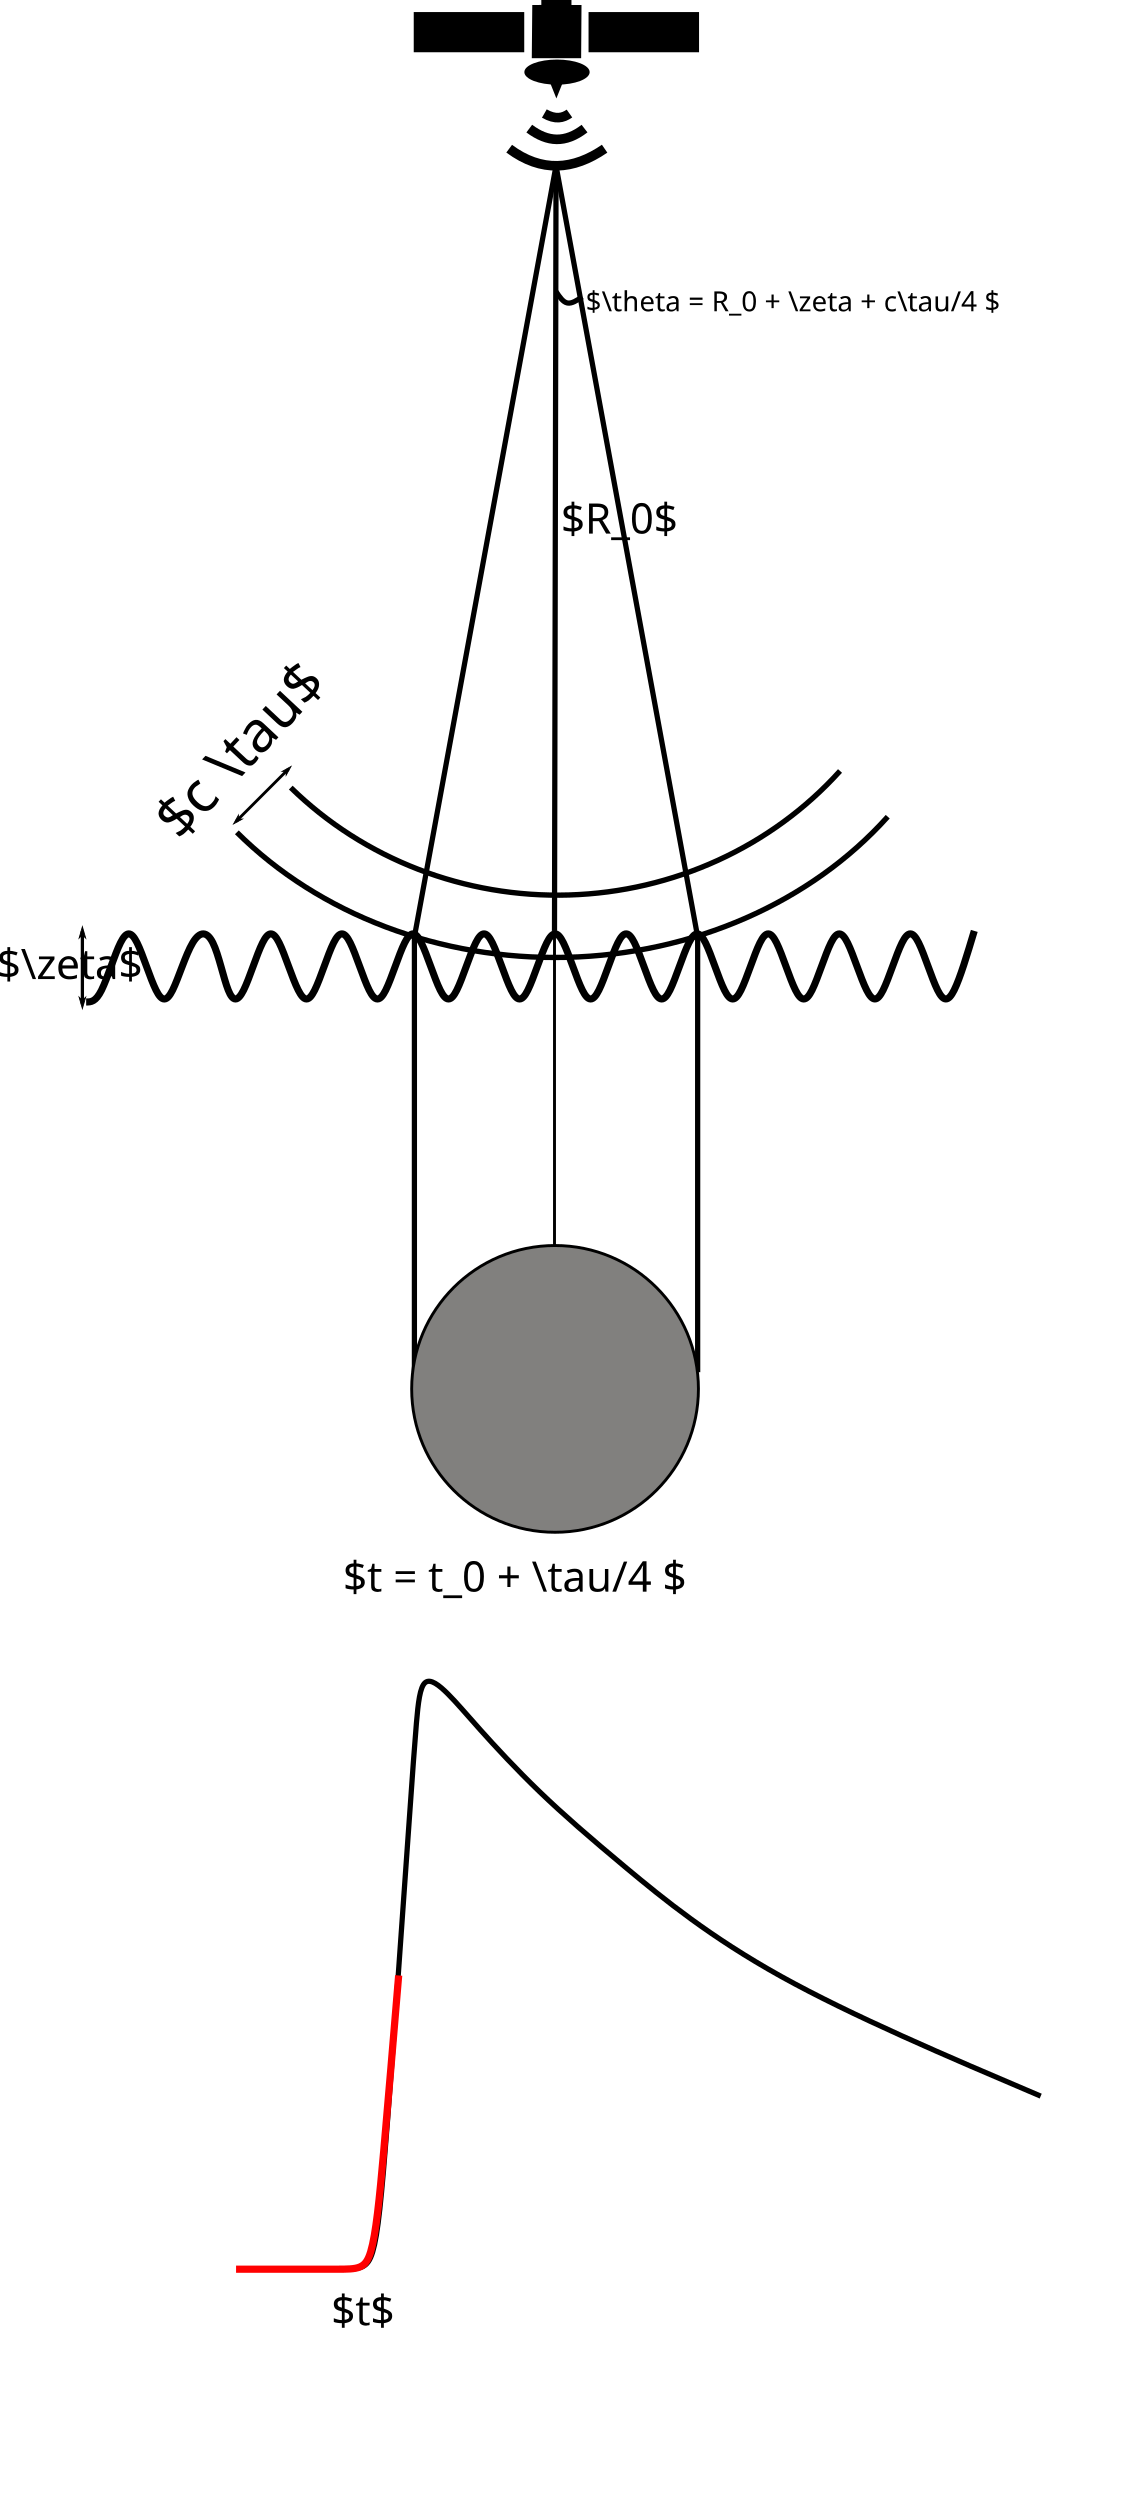
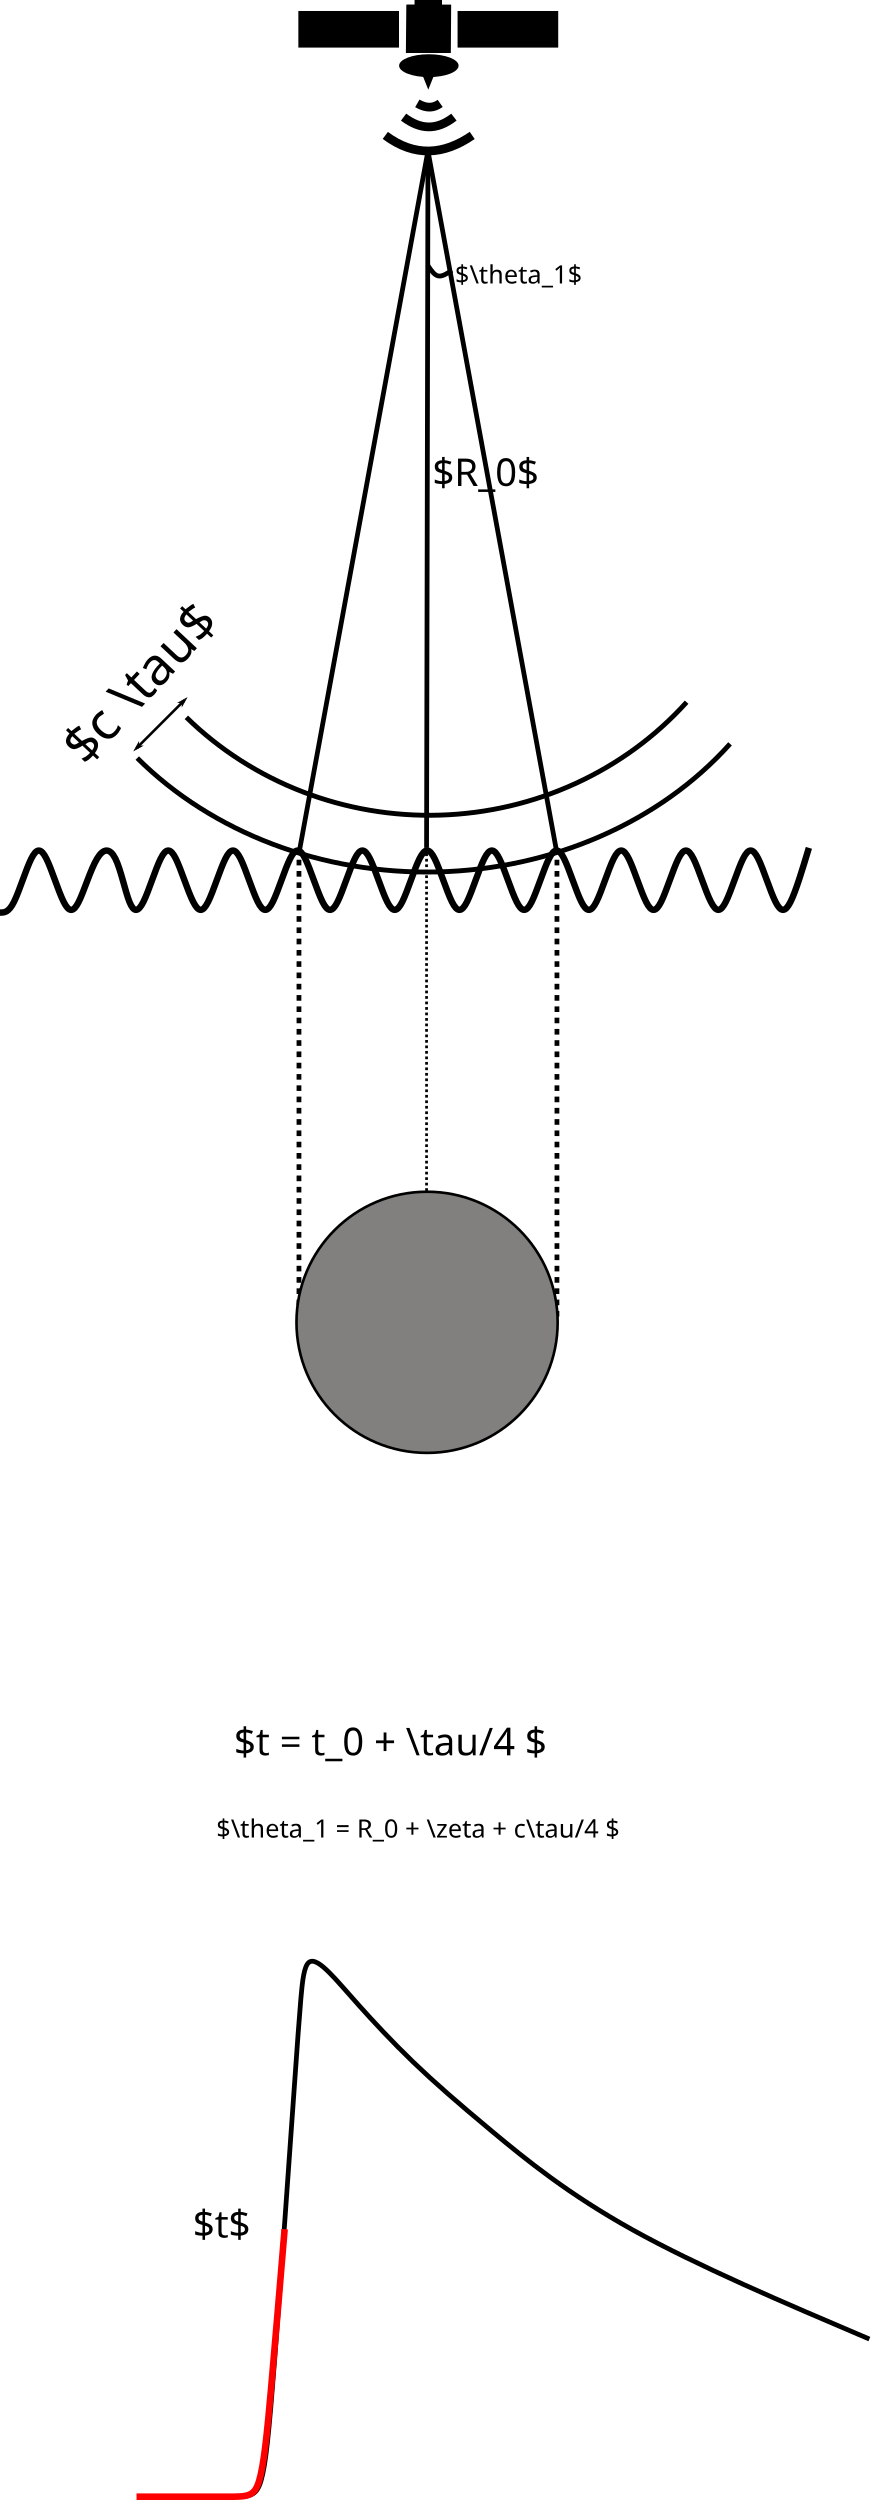
- <svg xmlns="http://www.w3.org/2000/svg" width="57.124mm" height="126.099mm" viewBox="0 0 57.124 126.099" version="1.1" id="svg7395">
+ <svg xmlns="http://www.w3.org/2000/svg" width="48.197mm" height="138.452mm" viewBox="0 0 48.197 138.452" version="1.1" id="svg7395">
  <defs id="defs7389">
    <marker orient="auto" refY="0" refX="0" id="marker7275" style="overflow:visible">
      <path id="path7273" d="M 0,0 5,-5 -12.5,0 5,5 Z" style="fill:#000000;fill-opacity:1;fill-rule:evenodd;stroke:#000000;stroke-width:1pt;stroke-opacity:1" transform="matrix(0.2,0,0,0.2,1.2,0)" />
    </marker>
    <marker orient="auto" refY="0" refX="0" id="marker7321" style="overflow:visible">
      <path id="path7319" d="M 0,0 5,-5 -12.5,0 5,5 Z" style="fill:#000000;fill-opacity:1;fill-rule:evenodd;stroke:#000000;stroke-width:1pt;stroke-opacity:1" transform="matrix(-0.2,0,0,-0.2,-1.2,0)" />
    </marker>
    <marker orient="auto" refY="0" refX="0" id="Arrow1Sstart" style="overflow:visible">
      <path id="path4575" d="M 0,0 5,-5 -12.5,0 5,5 Z" style="fill:#000000;fill-opacity:1;fill-rule:evenodd;stroke:#000000;stroke-width:1pt;stroke-opacity:1" transform="matrix(0.2,0,0,0.2,1.2,0)" />
    </marker>
    <marker orient="auto" refY="0" refX="0" id="Arrow1Send" style="overflow:visible">
      <path id="path4578" d="M 0,0 5,-5 -12.5,0 5,5 Z" style="fill:#000000;fill-opacity:1;fill-rule:evenodd;stroke:#000000;stroke-width:1pt;stroke-opacity:1" transform="matrix(-0.2,0,0,-0.2,-1.2,0)" />
    </marker>
  </defs>
-   <g id="layer1" transform="translate(-56.1045,-109.2185)">
+   <g id="layer1" transform="translate(-60.44987,-109.2185)">
    <path style="display:inline;fill:none;stroke:#000000;stroke-width:0.358px;stroke-linecap:butt;stroke-linejoin:miter;stroke-opacity:1" d="m 60.45,159.758 c 0.24,0 0.478,0 0.776,-0.597 0.298,-0.597 0.657,-1.793 0.956,-2.39 0.299,-0.597 0.538,-0.597 0.836,-8.1e-4 0.298,0.596 0.657,1.792 0.956,2.39 0.299,0.597 0.538,0.597 0.836,8e-4 0.298,-0.597 0.657,-1.793 1.015,-2.39 0.358,-0.597 0.717,-0.597 1.015,-5.3e-4 0.298,0.596 0.537,1.792 0.777,2.389 0.239,0.597 0.478,0.597 0.776,8.2e-4 0.298,-0.597 0.657,-1.793 0.956,-2.39 0.299,-0.597 0.538,-0.597 0.836,-8.1e-4 0.298,0.596 0.657,1.792 0.962,2.39 0.305,0.597 0.532,0.597 0.83,8e-4 0.298,-0.597 0.657,-1.793 0.956,-2.39 0.299,-0.597 0.538,-0.597 0.836,-8e-4 0.298,0.596 0.657,1.792 0.956,2.39 0.299,0.597 0.538,0.597 0.836,8e-4 0.298,-0.597 0.657,-1.793 0.956,-2.39 0.299,-0.597 0.538,-0.597 0.836,1.7e-4 0.298,0.597 0.657,1.791 0.956,2.389 0.299,0.597 0.538,0.597 0.836,8e-4 0.298,-0.597 0.657,-1.793 0.956,-2.39 0.299,-0.597 0.538,-0.597 0.836,-8.1e-4 0.298,0.596 0.657,1.792 0.956,2.39 0.299,0.597 0.538,0.597 0.836,8e-4 0.298,-0.597 0.657,-1.793 0.956,-2.39 0.299,-0.597 0.538,-0.597 0.836,-8.1e-4 0.298,0.596 0.657,1.792 0.956,2.39 0.299,0.597 0.538,0.597 0.836,8e-4 0.298,-0.597 0.657,-1.793 0.956,-2.39 0.299,-0.597 0.538,-0.597 0.836,-8.1e-4 0.298,0.596 0.657,1.792 0.956,2.39 0.299,0.597 0.538,0.597 0.836,8e-4 0.298,-0.597 0.657,-1.793 0.956,-2.39 0.299,-0.597 0.538,-0.597 0.836,-8e-4 0.298,0.596 0.657,1.792 0.956,2.39 0.299,0.597 0.538,0.597 0.835,0.002 0.298,-0.595 0.658,-1.794 0.956,-2.391 0.299,-0.597 0.538,-0.597 0.836,-8e-4 0.298,0.596 0.657,1.792 0.956,2.39 0.299,0.597 0.538,0.597 0.836,0.001 0.298,-0.596 0.657,-1.793 0.956,-2.39 0.299,-0.597 0.538,-0.597 0.838,0.006 0.3,0.603 0.655,1.785 0.959,2.382 0.304,0.597 0.532,0.597 0.831,8e-4 0.298,-0.597 0.657,-1.793 0.956,-2.39 0.299,-0.597 0.538,-0.597 0.836,-8.1e-4 0.298,0.596 0.657,1.792 0.956,2.39 0.299,0.597 0.538,0.597 0.836,8e-4 0.298,-0.597 0.657,-1.793 1.015,-2.987" id="path5911" />
    <path style="display:inline;fill:none;fill-opacity:1;stroke:#000000;stroke-width:0.271;stroke-miterlimit:4;stroke-dasharray:none;stroke-dashoffset:0;stroke-opacity:1" id="path5915" d="m 98.475,148.106 a 18.888,18.213 0 0 1 -13.662,6.255 18.888,18.213 0 0 1 -14.042,-5.416" />
    <path style="display:inline;fill:none;fill-opacity:1;stroke:#000000;stroke-width:0.271;stroke-miterlimit:4;stroke-dasharray:none;stroke-dashoffset:0;stroke-opacity:1" id="path5915-7" d="m 100.881,150.413 a 21.19,18.213 0 0 1 -16.197,7.093 21.19,18.213 0 0 1 -16.633,-6.305" />
    <path style="display:inline;fill:none;stroke:#000000;stroke-width:0.144;stroke-linecap:butt;stroke-linejoin:miter;stroke-miterlimit:4;stroke-dasharray:none;stroke-opacity:1;marker-start:url(#Arrow1Sstart);marker-end:url(#Arrow1Send)" d="m 70.657,148.005 -2.646,2.646" id="path5932" />
    <text xml:space="preserve" style="font-style:normal;font-variant:normal;font-weight:normal;font-stretch:normal;font-size:2.867px;line-height:1.25;font-family:sans-serif;-inkscape-font-specification:'sans-serif, Normal';font-variant-ligatures:normal;font-variant-caps:normal;font-variant-numeric:normal;text-align:start;letter-spacing:0px;word-spacing:0px;writing-mode:lr-tb;text-anchor:start;display:inline;fill:#000000;fill-opacity:1;stroke:none;stroke-width:0.358" x="-66.137" y="151.283" id="text5988" transform="rotate(-46.87217)">
      <tspan id="tspan5986" x="-66.137" y="151.283" style="stroke-width:0.358">$c \tau$</tspan>
    </text>
    <g style="display:inline" id="g6043" transform="matrix(0.02141258,-0.02141258,0.02141258,0.02141258,75.40239,110.8783)">
      <path id="path5990" d="m 353.5,306.76 -44.778,45.502" />
      <path id="path5992" d="m 309.72,262.98 -46.966,46.24" />
      <path id="path5994" d="M 267.12,218.02 397.27,348.17 349.93,395.51 219.78,265.36 Z" />
      <path id="path5996" d="m 244.64,231.03 -14.2,14.2" />
      <path id="path5998" d="m 178.37,164.77 -14.2,14.2" />
      <g id="g6006" style="fill:none;stroke:#000000;stroke-width:16">
        <path id="path6000" d="m 12.721,285.46 c 9.814,66.54 50.27,100.88 112.41,112.41" />
        <path id="path6002" d="m 60.05,285.46 c 5.472,38.03 25,59.948 65.08,65.08" />
        <path id="path6004" d="m 95.55,285.46 c 5.632,20.687 16.601,27.37 29.581,29.581" />
      </g>
      <path id="path6008" d="m 145.24,240.49 -17.749,41.41 41.41,-17.749" />
      <path id="path6010" d="m 197.7,290.05 c -8.169,8.169 -32.01,-2.426 -53.25,-23.666 -21.241,-21.241 -31.834,-45.08 -23.666,-53.25 8.169,-8.169 32.01,2.426 53.25,23.666 21.241,21.241 31.834,45.08 23.666,53.25 z" />
      <path id="path6012" d="m 209.14,143.46 10.738,10.56 5.829,-5.829 35.498,35.498 -5.917,5.917 11.832,11.832 -63.07,62.21 -58.13,-58.13 z" />
      <path id="path6014" d="m 147.61,100.86 -45.87,45.87" />
      <path id="path6016" d="M 103.83,57.08 58.058,102.582" />
      <path id="path6018" d="M 61.23,12.12 191.38,142.27 144.04,189.61 13.89,59.46 Z" />
    </g>
    <text xml:space="preserve" style="font-style:normal;font-variant:normal;font-weight:normal;font-stretch:normal;font-size:2.117px;line-height:1.25;font-family:sans-serif;-inkscape-font-specification:'sans-serif, Normal';font-variant-ligatures:normal;font-variant-caps:normal;font-variant-numeric:normal;text-align:start;letter-spacing:0px;word-spacing:0px;writing-mode:lr-tb;text-anchor:start;display:inline;fill:#000000;fill-opacity:1;stroke:none;stroke-width:0.265" x="84.404" y="136.132" id="text6826">
      <tspan id="tspan6824" x="84.404" y="136.132" style="stroke-width:0.265">$R_0$</tspan>
    </text>
-     <path style="display:inline;fill:none;stroke:#000000;stroke-width:0.147px;stroke-linecap:butt;stroke-linejoin:miter;stroke-opacity:1" d="m 84.073,156.174 v 18.289" id="path6635" />
+     <path style="display:inline;fill:none;stroke:#000000;stroke-width:0.152;stroke-linecap:butt;stroke-linejoin:miter;stroke-miterlimit:4;stroke-dasharray:0.152, 0.152;stroke-dashoffset:0;stroke-opacity:1" d="m 84.073,156.174 v 19.612" id="path6635" />
    <path style="display:inline;fill:none;stroke:#000000;stroke-width:0.265px;stroke-linecap:butt;stroke-linejoin:miter;stroke-opacity:1" d="m 84.073,156.174 c 0.026,-12.866 0.052,-25.731 0.078,-38.597" id="path6820" />
-     <path style="display:inline;fill:none;stroke:#000000;stroke-width:0.265px;stroke-linecap:butt;stroke-linejoin:miter;stroke-opacity:1" d="m 68.114,223.676 c 1.941,0 3.881,0 5.027,0 1.146,0 1.5,0 1.764,-0.881 0.264,-0.881 0.441,-2.647 0.75,-6.659 0.309,-4.012 0.75,-10.275 1.014,-14.023 0.265,-3.748 0.353,-4.983 0.441,-5.997 0.088,-1.014 0.176,-1.808 0.441,-2.028 0.265,-0.22 0.706,0.133 1.147,0.573 0.441,0.441 0.882,0.97 1.632,1.808 0.75,0.838 1.808,1.984 2.999,3.131 1.191,1.147 2.514,2.293 4.374,3.844 1.861,1.55 4.225,3.477 7.794,5.46 3.569,1.983 8.337,4.014 13.1,6.042" id="path6812-2" />
-     <path style="display:inline;fill:none;stroke:#000000;stroke-width:0.165;stroke-linecap:butt;stroke-linejoin:miter;stroke-miterlimit:4;stroke-dasharray:none;stroke-opacity:1;marker-start:url(#marker7275);marker-end:url(#marker7321)" d="m 60.26,156.174 c 0,1.234 0,2.469 0,3.704" id="path7269" />
-     <text xml:space="preserve" style="font-style:normal;font-variant:normal;font-weight:normal;font-stretch:normal;font-size:2.117px;line-height:1.25;font-family:sans-serif;-inkscape-font-specification:'sans-serif, Normal';font-variant-ligatures:normal;font-variant-caps:normal;font-variant-numeric:normal;text-align:start;letter-spacing:0px;word-spacing:0px;writing-mode:lr-tb;text-anchor:start;display:inline;fill:#000000;fill-opacity:1;stroke:none;stroke-width:0.265" x="55.944" y="158.605" id="text7379">
-       <tspan x="55.944" y="158.605" style="stroke-width:0.265" id="tspan8745">$\zeta$</tspan>
+     <path style="display:inline;fill:none;stroke:#000000;stroke-width:0.265px;stroke-linecap:butt;stroke-linejoin:miter;stroke-opacity:1" d="m 68.114,223.676 c 1.941,0 3.881,0 5.027,0 1.146,0 1.5,0 1.764,-0.881 0.264,-0.881 0.441,-2.647 0.75,-6.659 0.309,-4.012 0.75,-10.275 1.014,-14.023 0.265,-3.748 0.353,-4.983 0.441,-5.997 0.088,-1.014 0.176,-1.808 0.441,-2.028 0.265,-0.22 0.706,0.133 1.147,0.573 0.441,0.441 0.882,0.97 1.632,1.808 0.75,0.838 1.808,1.984 2.999,3.131 1.191,1.147 2.514,2.293 4.374,3.844 1.861,1.55 4.225,3.477 7.794,5.46 3.569,1.983 8.337,4.014 13.1,6.042" id="path6812-2" transform="translate(0,23.81251)" />
+     <text xml:space="preserve" style="font-style:normal;font-variant:normal;font-weight:normal;font-stretch:normal;font-size:2.117px;line-height:1.25;font-family:sans-serif;-inkscape-font-specification:'sans-serif, Normal';font-variant-ligatures:normal;font-variant-caps:normal;font-variant-numeric:normal;text-align:start;letter-spacing:0px;word-spacing:0px;writing-mode:lr-tb;text-anchor:start;display:inline;fill:#000000;fill-opacity:1;stroke:none;stroke-width:0.265" x="71.133" y="233.142" id="text7387">
+       <tspan id="tspan7385" x="71.133" y="233.142" style="stroke-width:0.265">$t$</tspan>
    </text>
-     <text xml:space="preserve" style="font-style:normal;font-variant:normal;font-weight:normal;font-stretch:normal;font-size:2.117px;line-height:1.25;font-family:sans-serif;-inkscape-font-specification:'sans-serif, Normal';font-variant-ligatures:normal;font-variant-caps:normal;font-variant-numeric:normal;text-align:start;letter-spacing:0px;word-spacing:0px;writing-mode:lr-tb;text-anchor:start;display:inline;fill:#000000;fill-opacity:1;stroke:none;stroke-width:0.265" x="72.817" y="226.51" id="text7387">
-       <tspan id="tspan7385" x="72.817" y="226.51" style="stroke-width:0.265">$t$</tspan>
+     <text xml:space="preserve" style="font-style:normal;font-variant:normal;font-weight:normal;font-stretch:normal;font-size:2.117px;line-height:1.25;font-family:sans-serif;-inkscape-font-specification:'sans-serif, Normal';font-variant-ligatures:normal;font-variant-caps:normal;font-variant-numeric:normal;text-align:start;letter-spacing:0px;word-spacing:0px;writing-mode:lr-tb;text-anchor:start;fill:#000000;fill-opacity:1;stroke:none;stroke-width:0.265" x="73.411" y="206.433" id="text7383">
+       <tspan id="tspan7381" x="73.411" y="206.433" style="stroke-width:0.265">$t = t_0 + \tau/4 $ </tspan>
    </text>
-     <text xml:space="preserve" style="font-style:normal;font-variant:normal;font-weight:normal;font-stretch:normal;font-size:2.117px;line-height:1.25;font-family:sans-serif;-inkscape-font-specification:'sans-serif, Normal';font-variant-ligatures:normal;font-variant-caps:normal;font-variant-numeric:normal;text-align:start;letter-spacing:0px;word-spacing:0px;writing-mode:lr-tb;text-anchor:start;fill:#000000;fill-opacity:1;stroke:none;stroke-width:0.265" x="73.411" y="189.499" id="text7383">
-       <tspan id="tspan7381" x="73.411" y="189.499" style="stroke-width:0.265">$t = t_0 + \tau/4 $ </tspan>
-     </text>
-     <path style="fill:none;stroke:#000000;stroke-width:0.265px;stroke-linecap:butt;stroke-linejoin:miter;stroke-opacity:1" d="m 91.294,156.207 c 0,7.408 0,14.816 0,22.225" id="path8449" />
-     <path style="fill:none;stroke:#000000;stroke-width:0.265px;stroke-linecap:butt;stroke-linejoin:miter;stroke-opacity:1" d="m 77.007,156.207 c 0,7.408 0,14.816 0,22.225" id="path8449-9" />
+     <path style="fill:none;stroke:#000000;stroke-width:0.265;stroke-linecap:butt;stroke-linejoin:miter;stroke-miterlimit:4;stroke-dasharray:0.265, 0.265;stroke-dashoffset:0;stroke-opacity:1" d="m 91.294,156.207 c 0,7.408 0,14.816 0,22.225" id="path8449" transform="matrix(1,0,0,1.178572,0,-27.89409)" />
+     <path style="fill:none;stroke:#000000;stroke-width:0.265;stroke-linecap:butt;stroke-linejoin:miter;stroke-miterlimit:4;stroke-dasharray:0.265, 0.265;stroke-dashoffset:0;stroke-opacity:1" d="m 77.007,156.207 c 0,7.408 0,14.816 0,22.225" id="path8449-9" transform="matrix(1,0,0,1.178572,0,-27.89409)" />
    <path style="fill:none;stroke:#000000;stroke-width:0.265px;stroke-linecap:butt;stroke-linejoin:miter;stroke-opacity:1" d="m 84.15,117.578 c 2.385,12.987 4.762,25.929 7.144,38.894" id="path8495" />
    <path style="fill:none;stroke:#000000;stroke-width:0.265px;stroke-linecap:butt;stroke-linejoin:miter;stroke-opacity:1" d="m 77.007,156.471 c 2.381,-12.965 4.763,-25.929 7.144,-38.894" id="path8499" />
-     <circle style="display:inline;fill:#81807e;fill-opacity:1;stroke:#000000;stroke-width:0.147;stroke-miterlimit:4;stroke-dasharray:none;stroke-dashoffset:0;stroke-opacity:1" id="path6637" cx="84.101" cy="179.274" r="7.232" />
-     <path style="display:inline;fill:none;stroke:#ff0000;stroke-width:0.365;stroke-linecap:butt;stroke-linejoin:miter;stroke-opacity:1;stroke-miterlimit:4;stroke-dasharray:none" d="m 68.011,223.676 c 1.941,0 3.881,0 5.027,0 1.146,0 1.5,0 1.764,-0.881 0.264,-0.881 0.441,-2.647 0.661,-5.116 0.22,-2.469 0.485,-5.645 0.75,-8.819" id="path6812-2-5" />
+     <circle style="display:inline;fill:#81807e;fill-opacity:1;stroke:#000000;stroke-width:0.147;stroke-miterlimit:4;stroke-dasharray:none;stroke-dashoffset:0;stroke-opacity:1" id="path6637" cx="84.101" cy="182.449" r="7.232" />
+     <path style="display:inline;fill:none;stroke:#ff0000;stroke-width:0.365;stroke-linecap:butt;stroke-linejoin:miter;stroke-miterlimit:4;stroke-dasharray:none;stroke-opacity:1" d="m 68.011,223.676 c 1.941,0 3.881,0 5.027,0 1.146,0 1.5,0 1.764,-0.881 0.264,-0.881 0.441,-2.647 0.661,-5.116 0.22,-2.469 0.485,-5.645 0.75,-8.819" id="path6812-2-5" transform="translate(0,23.81251)" />
    <path style="fill:none;stroke:#000000;stroke-width:0.265px;stroke-linecap:butt;stroke-linejoin:miter;stroke-opacity:1" d="m 84.15,123.928 c 0.182,0.273 0.353,0.529 0.573,0.573 0.221,0.044 0.485,-0.132 0.749,-0.309" id="path8737" />
    <text xml:space="preserve" style="font-style:normal;font-variant:normal;font-weight:normal;font-stretch:normal;font-size:2.117px;line-height:1.25;font-family:sans-serif;-inkscape-font-specification:'sans-serif, Normal';font-variant-ligatures:normal;font-variant-caps:normal;font-variant-numeric:normal;text-align:start;letter-spacing:0px;word-spacing:0px;writing-mode:lr-tb;text-anchor:start;fill:#000000;fill-opacity:1;stroke:none;stroke-width:0.265" x="85.639" y="124.92" id="text8743">
-       <tspan id="tspan8741" x="85.639" y="124.92" style="font-size:1.411px;stroke-width:0.265">$\theta = R_0 + \zeta + c\tau/4 $</tspan>
+       <tspan id="tspan8741" x="85.639" y="124.92" style="font-size:1.411px;stroke-width:0.265">$\theta_1$</tspan>
+     </text>
+     <text xml:space="preserve" style="font-style:normal;font-variant:normal;font-weight:normal;font-stretch:normal;font-size:2.117px;line-height:1.25;font-family:sans-serif;-inkscape-font-specification:'sans-serif, Normal';font-variant-ligatures:normal;font-variant-caps:normal;font-variant-numeric:normal;text-align:start;letter-spacing:0px;word-spacing:0px;writing-mode:lr-tb;text-anchor:start;fill:#000000;fill-opacity:1;stroke:none;stroke-width:0.265" x="72.423" y="210.987" id="text8743-2">
+       <tspan id="tspan8741-9" x="72.423" y="210.987" style="font-size:1.411px;stroke-width:0.265">$\theta_1 = R_0 + \zeta + c\tau/4 $</tspan>
    </text>
  </g>
</svg>
